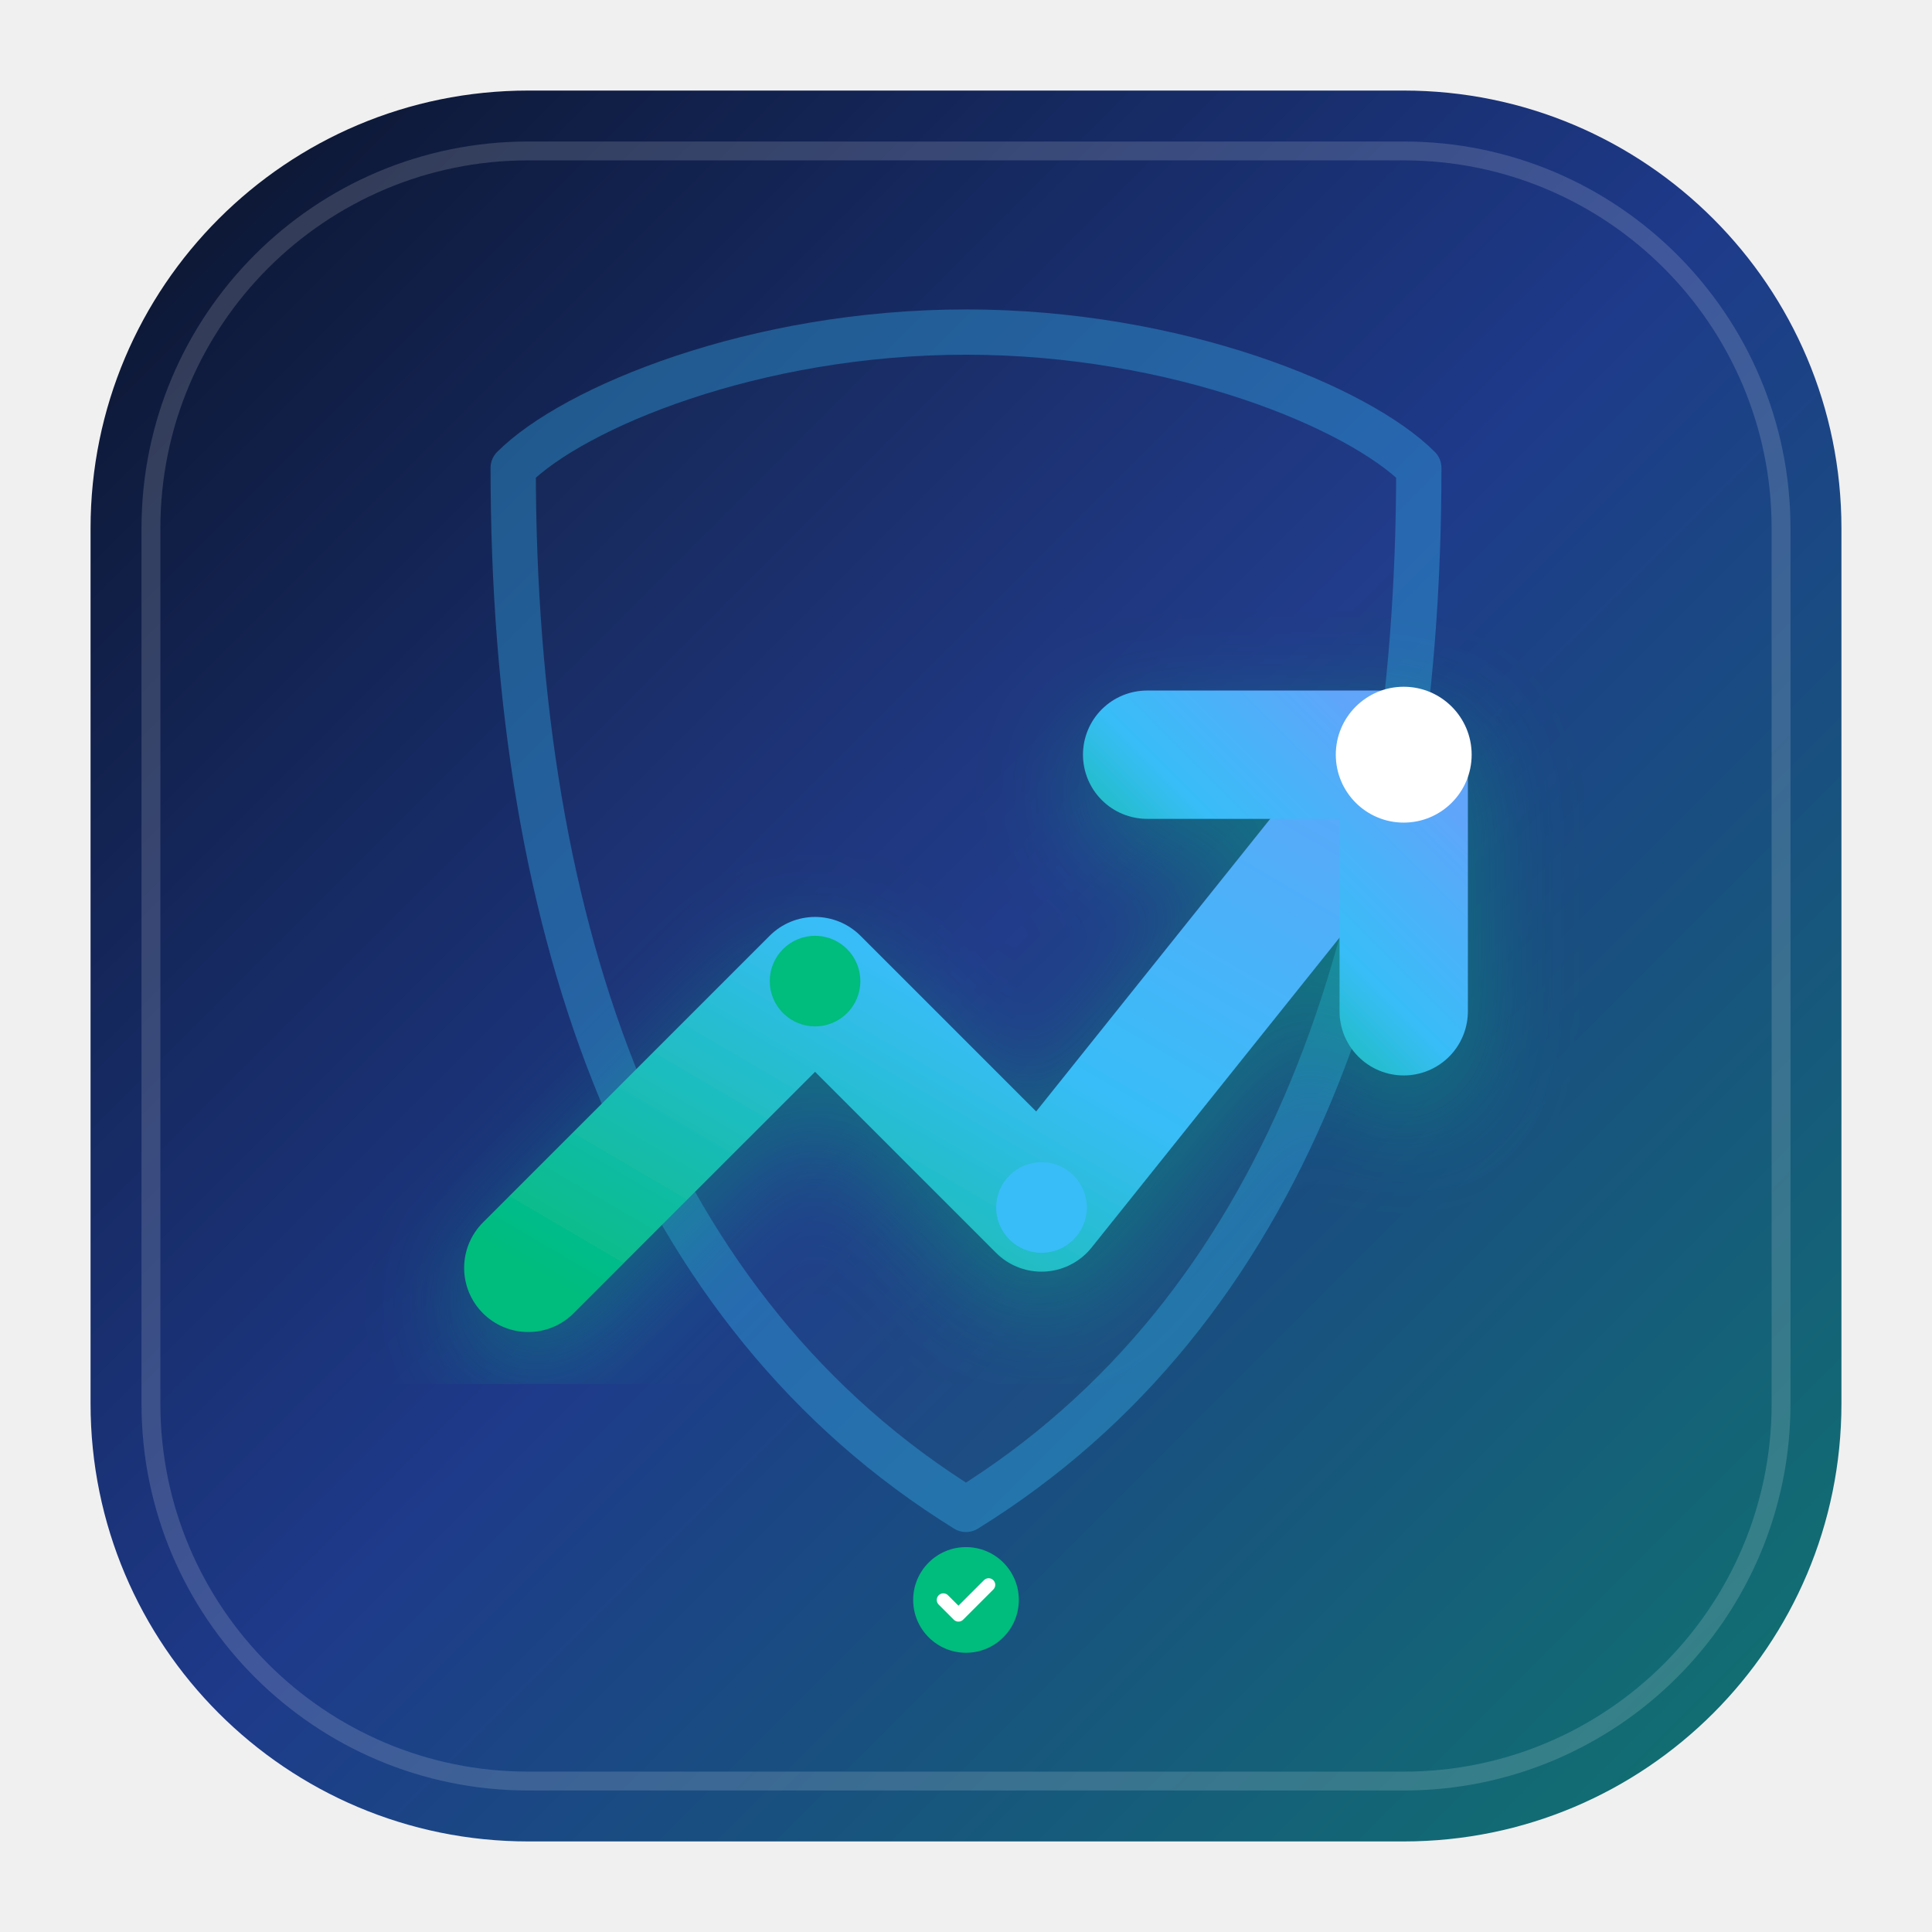
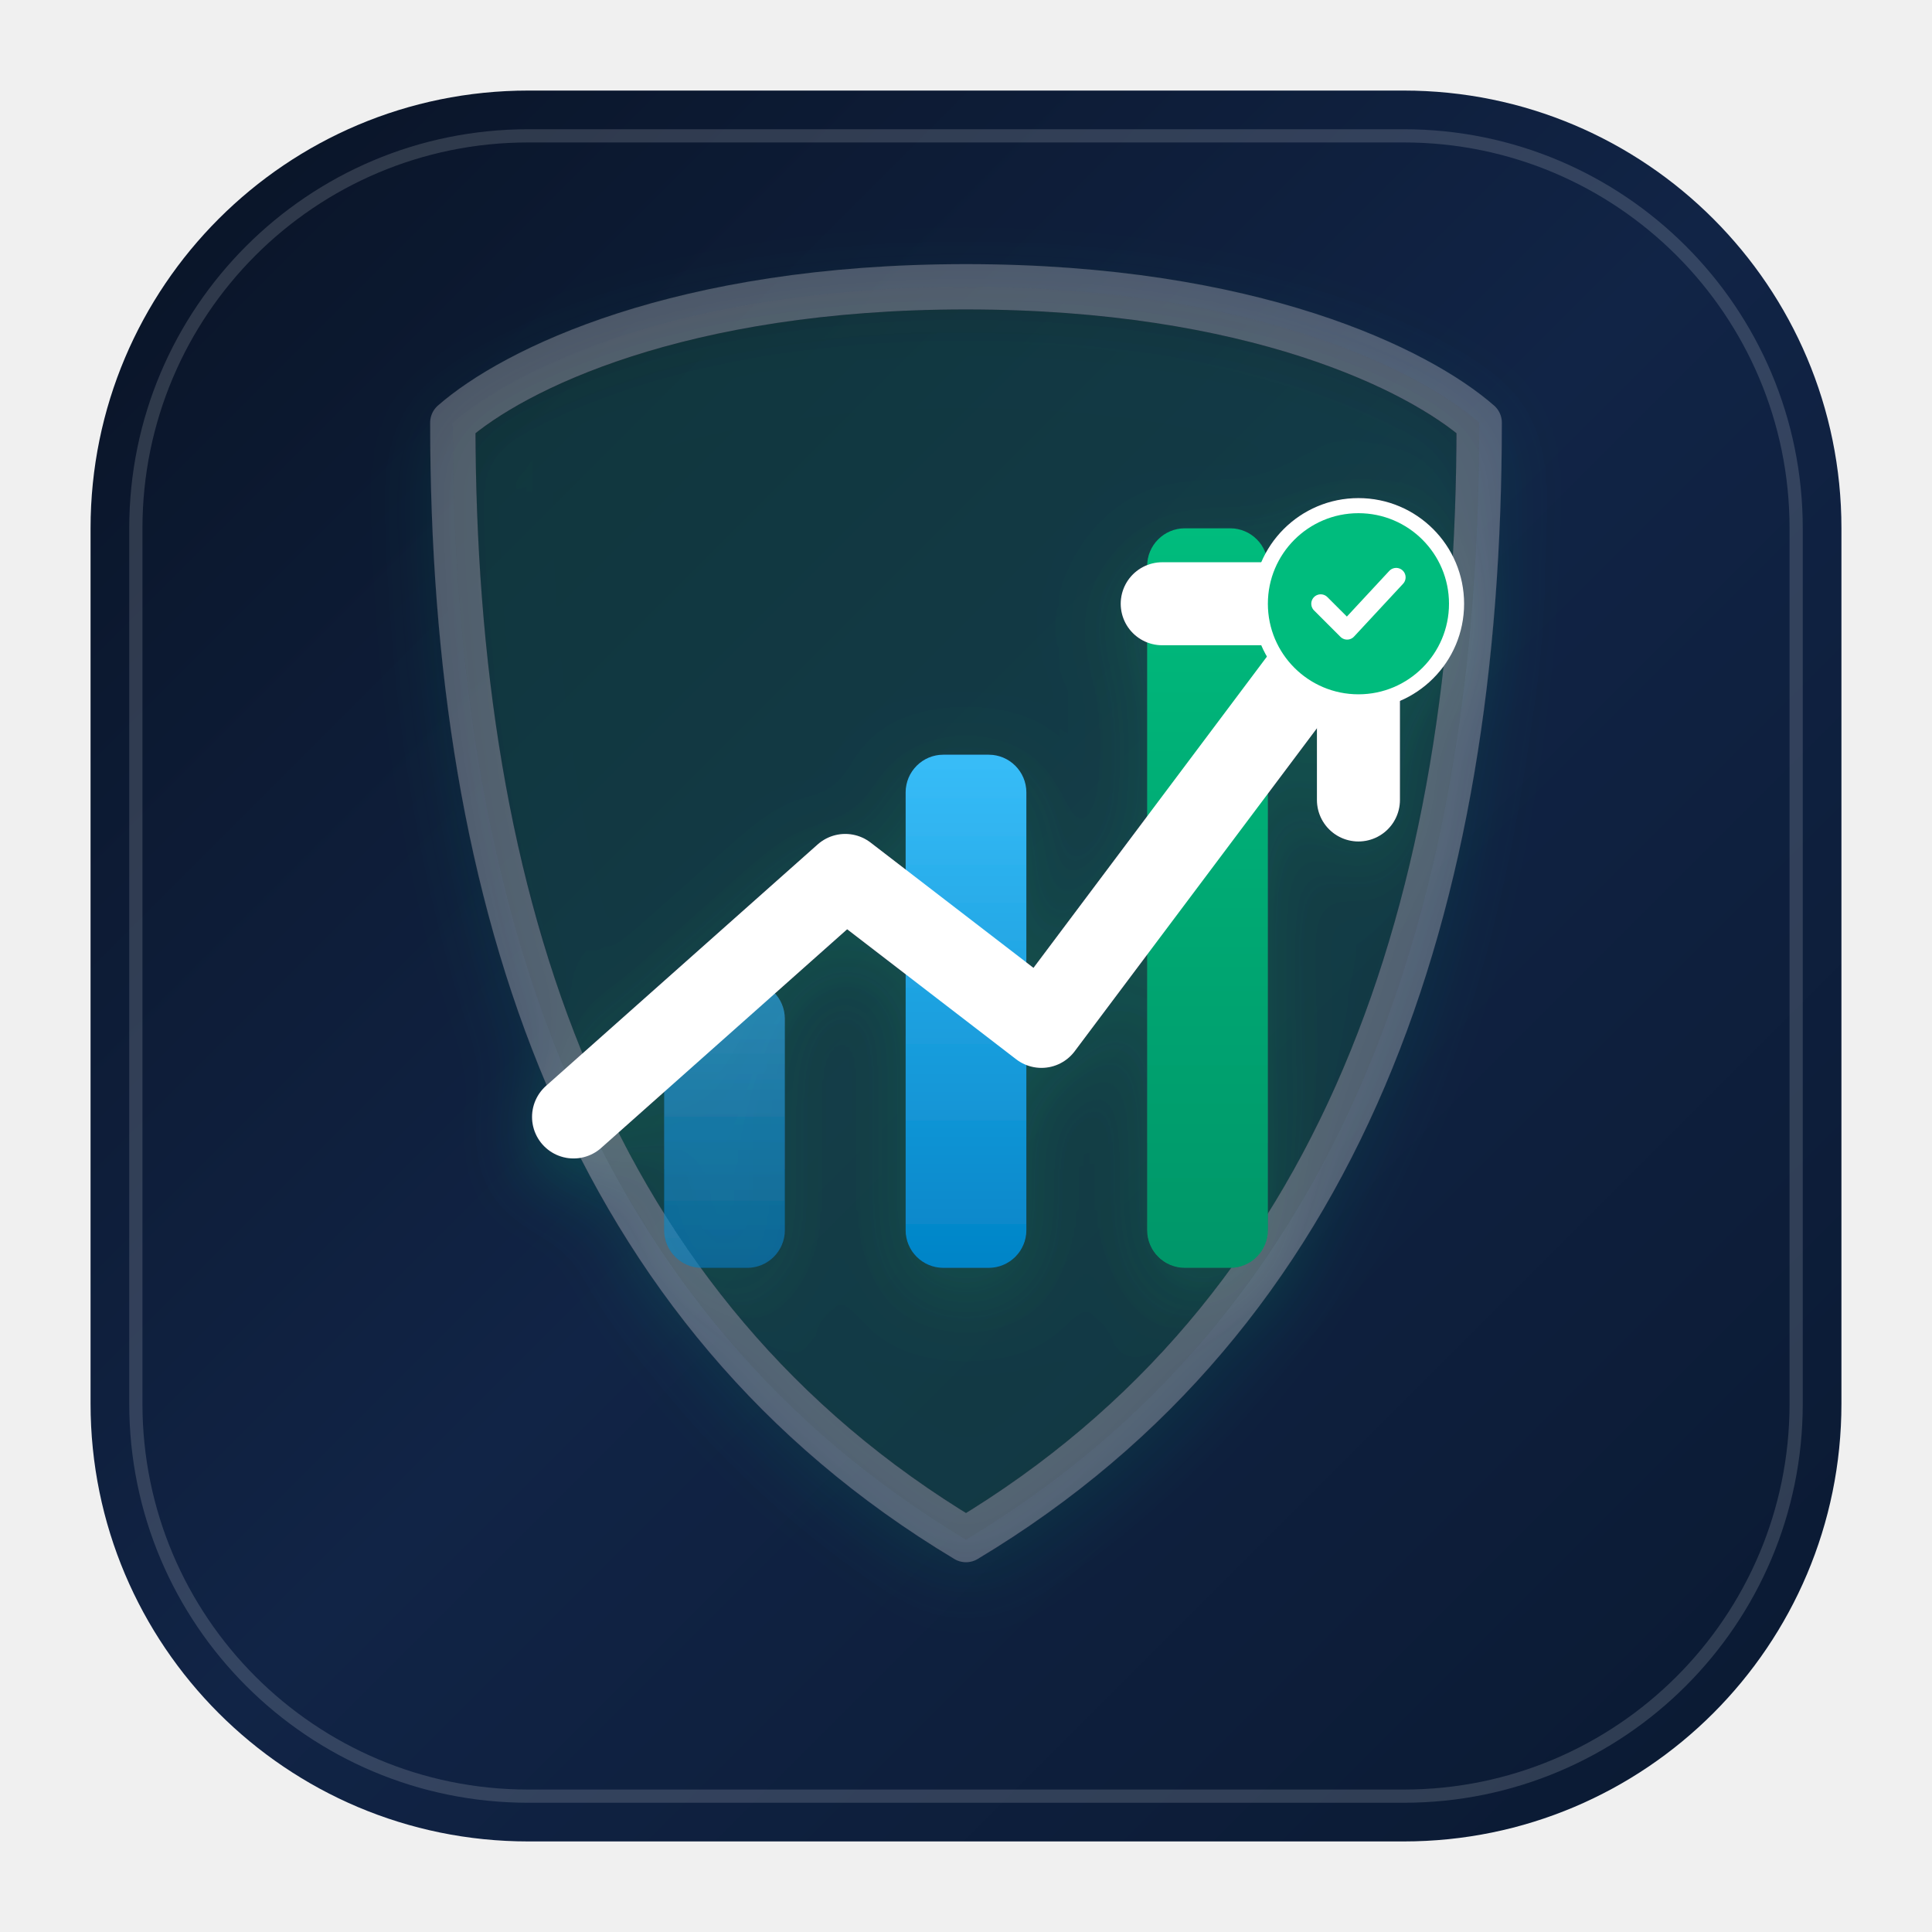
<svg xmlns="http://www.w3.org/2000/svg" viewBox="0 0 512 512" width="100%" height="100%">
  <defs>
    <linearGradient id="bgGrad" x1="0%" y1="0%" x2="100%" y2="100%">
-       <stop offset="0%" stop-color="#0b1329" />
-       <stop offset="50%" stop-color="#1e3a8a" />
-       <stop offset="100%" stop-color="#0f766e" />
+       <stop offset="0%" stop-color="#091325" />
+       <stop offset="50%" stop-color="#112446" />
+       <stop offset="100%" stop-color="#0a1931" />
    </linearGradient>
-     <linearGradient id="arrowGrad" x1="0%" y1="100%" x2="100%" y2="0%">
-       <stop offset="0%" stop-color="#00BC7D" />
-       <stop offset="50%" stop-color="#38bdf8" />
-       <stop offset="100%" stop-color="#60a5fa" />
+     <linearGradient id="greenGrad" x1="0%" y1="100%" x2="0%" y2="0%">
+       <stop offset="0%" stop-color="#059669" />
+       <stop offset="100%" stop-color="#00BC7D" />
    </linearGradient>
-     <filter id="glow" x="-20%" y="-20%" width="140%" height="140%">
-       <feDropShadow dx="0" dy="10" stdDeviation="14" flood-color="#00BC7D" flood-opacity="0.4" />
+     <linearGradient id="cyanGrad" x1="0%" y1="100%" x2="0%" y2="0%">
+       <stop offset="0%" stop-color="#0284c7" />
+       <stop offset="100%" stop-color="#38bdf8" />
+     </linearGradient>
+     <filter id="dropShadow" x="-20%" y="-20%" width="140%" height="140%">
+       <feDropShadow dx="0" dy="12" stdDeviation="16" flood-color="#000000" flood-opacity="0.6" />
+       <feDropShadow dx="0" dy="6" stdDeviation="10" flood-color="#00BC7D" flood-opacity="0.3" />
    </filter>
  </defs>
  <rect x="24" y="24" width="464" height="464" rx="116" fill="url(#bgGrad)" />
-   <rect x="40" y="40" width="432" height="432" rx="100" fill="none" stroke="#ffffff" stroke-width="5" stroke-opacity="0.15" />
-   <path d="M256 88 C312 88 360 108 376 124 C376 248 340 348 256 400 C172 348 136 248 136 124 C152 108 200 88 256 88 Z" fill="#ffffff" fill-opacity="0.04" stroke="#38bdf8" stroke-width="12" stroke-linejoin="round" opacity="0.35" />
-   <g filter="url(#glow)">
-     <path d="M140 336 L216 260 L276 320 L372 200" fill="none" stroke="url(#arrowGrad)" stroke-width="34" stroke-linecap="round" stroke-linejoin="round" />
-     <path d="M304 200 H372 V268" fill="none" stroke="url(#arrowGrad)" stroke-width="34" stroke-linecap="round" stroke-linejoin="round" />
-     <circle cx="372" cy="200" r="18" fill="#ffffff" />
-     <circle cx="216" cy="260" r="12" fill="#00BC7D" />
-     <circle cx="276" cy="320" r="12" fill="#38bdf8" />
+   <rect x="36" y="36" width="440" height="440" rx="104" fill="none" stroke="#ffffff" stroke-width="3.5" stroke-opacity="0.15" />
+   <g filter="url(#dropShadow)">
+     <path d="M256 76 C332 76 376 98 392 112 C392 240 356 348 256 408 C156 348 120 240 120 112 C136 98 180 76 256 76 Z" fill="#1e293b" fill-opacity="0.4" stroke="#ffffff" stroke-width="12" stroke-opacity="0.25" stroke-linejoin="round" />
+     <rect x="176" y="260" width="32" height="76" rx="10" fill="url(#cyanGrad)" opacity="0.6" />
+     <rect x="240" y="200" width="32" height="136" rx="10" fill="url(#cyanGrad)" />
+     <rect x="304" y="140" width="32" height="196" rx="10" fill="url(#greenGrad)" />
+     <path d="M152 296 L224 232 L276 272 L360 160" fill="none" stroke="#ffffff" stroke-width="22" stroke-linecap="round" stroke-linejoin="round" />
+     <path d="M308 160 H360 V212" fill="none" stroke="#ffffff" stroke-width="22" stroke-linecap="round" stroke-linejoin="round" />
+     <circle cx="360" cy="160" r="26" fill="#00BC7D" stroke="#ffffff" stroke-width="4" />
+     <path d="M350 160 L357 167 L370 153" fill="none" stroke="#ffffff" stroke-width="5" stroke-linecap="round" stroke-linejoin="round" />
  </g>
-   <circle cx="256" cy="424" r="14" fill="#00BC7D" />
-   <path d="M250 424 L254 428 L262 420" fill="none" stroke="#ffffff" stroke-width="3.5" stroke-linecap="round" stroke-linejoin="round" />
</svg>
